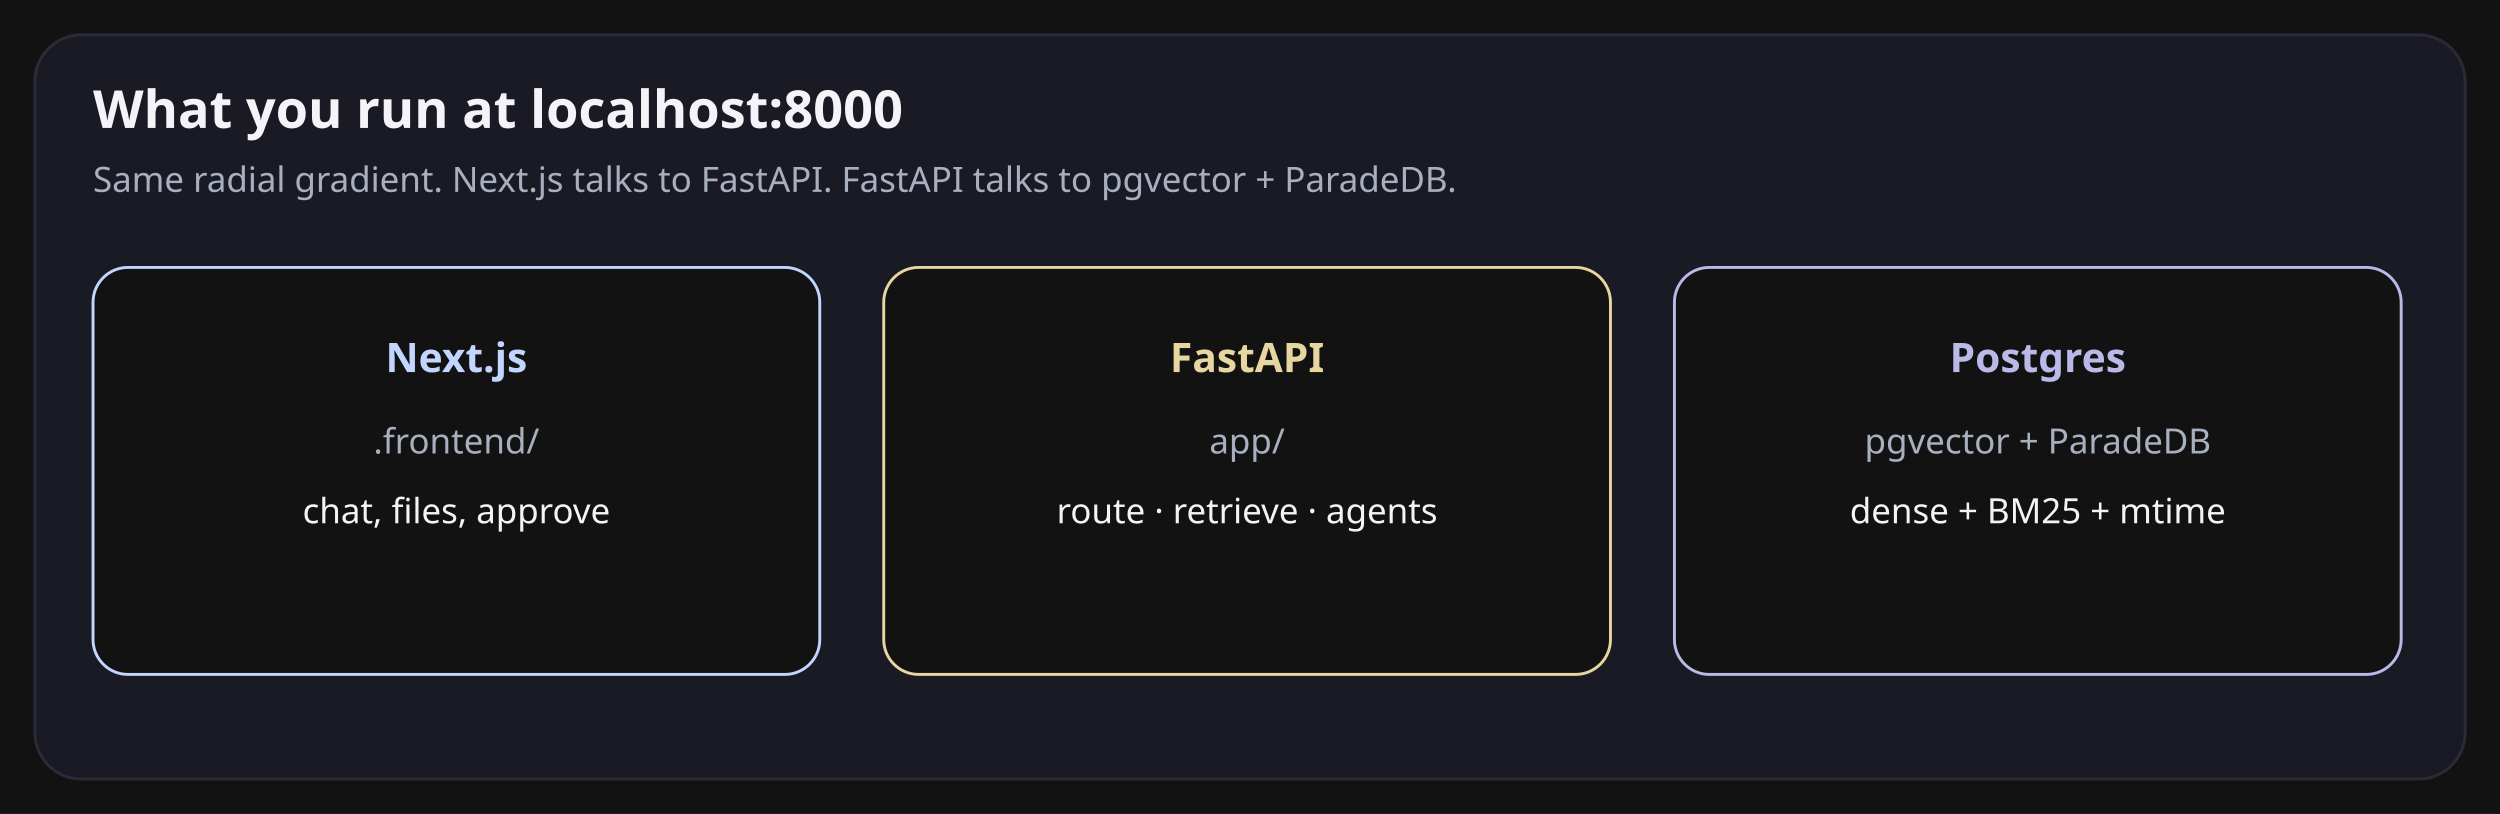
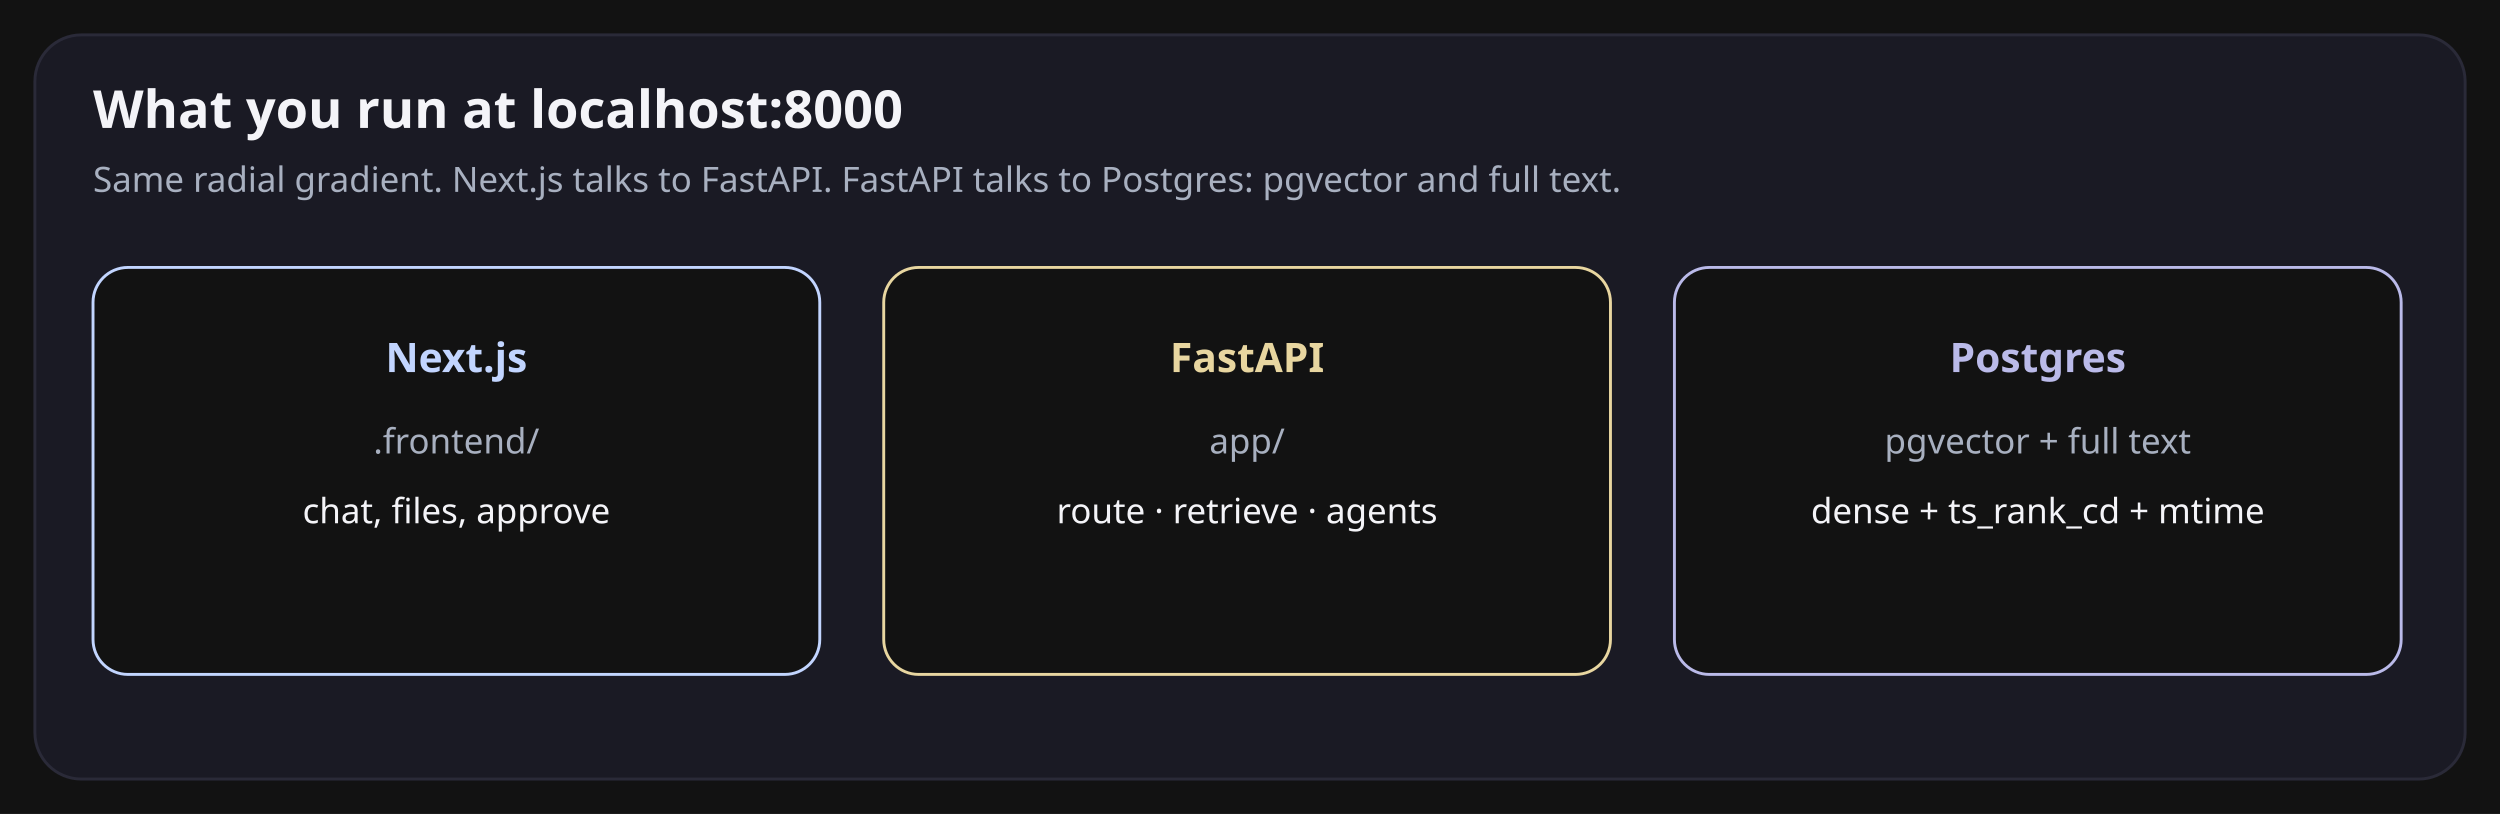
<svg xmlns="http://www.w3.org/2000/svg" width="860" height="280" viewBox="0 0 860 280">
  <rect width="860" height="280" fill="#121212" />
  <rect x="12" y="12" width="836" height="256" rx="16" fill="#1A1A24" stroke="#2A2A38" />
  <text x="32" y="44" fill="#F4F4F8" font-size="18" font-weight="700" font-family="ui-sans-serif, system-ui, sans-serif">What you run at localhost:8000</text>
-   <text x="32" y="66" fill="#A8B0C0" font-size="12" font-family="ui-sans-serif, system-ui, sans-serif">Same radial gradient. Next.js talks to FastAPI. FastAPI talks to pgvector + ParadeDB.</text>
+   <text x="32" y="66" fill="#A8B0C0" font-size="12" font-family="ui-sans-serif, system-ui, sans-serif">Same radial gradient. Next.js talks to FastAPI. FastAPI talks to Postgres: pgvector and full text.</text>
  <rect x="32" y="92" width="250" height="140" rx="12" fill="#121212" stroke="#C2D5FF" />
  <text x="157" y="128" text-anchor="middle" fill="#C2D5FF" font-size="14" font-weight="700" font-family="ui-sans-serif, system-ui, sans-serif">Next.js</text>
  <text x="157" y="156" text-anchor="middle" fill="#A8B0C0" font-size="12" font-family="ui-sans-serif, system-ui, sans-serif">.frontend/</text>
  <text x="157" y="180" text-anchor="middle" fill="#F4F4F8" font-size="12" font-family="ui-sans-serif, system-ui, sans-serif">chat, files, approve</text>
  <rect x="304" y="92" width="250" height="140" rx="12" fill="#121212" stroke="#E8D6A0" />
  <text x="429" y="128" text-anchor="middle" fill="#E8D6A0" font-size="14" font-weight="700" font-family="ui-sans-serif, system-ui, sans-serif">FastAPI</text>
  <text x="429" y="156" text-anchor="middle" fill="#A8B0C0" font-size="12" font-family="ui-sans-serif, system-ui, sans-serif">app/</text>
  <text x="429" y="180" text-anchor="middle" fill="#F4F4F8" font-size="12" font-family="ui-sans-serif, system-ui, sans-serif">route · retrieve · agents</text>
  <rect x="576" y="92" width="250" height="140" rx="12" fill="#121212" stroke="#BABAE9" />
  <text x="701" y="128" text-anchor="middle" fill="#BABAE9" font-size="14" font-weight="700" font-family="ui-sans-serif, system-ui, sans-serif">Postgres</text>
-   <text x="701" y="156" text-anchor="middle" fill="#A8B0C0" font-size="12" font-family="ui-sans-serif, system-ui, sans-serif">pgvector + ParadeDB</text>
-   <text x="701" y="180" text-anchor="middle" fill="#F4F4F8" font-size="12" font-family="ui-sans-serif, system-ui, sans-serif">dense + BM25 + mtime</text>
+   <text x="701" y="156" text-anchor="middle" fill="#A8B0C0" font-size="12" font-family="ui-sans-serif, system-ui, sans-serif">pgvector + full text</text>
+   <text x="701" y="180" text-anchor="middle" fill="#F4F4F8" font-size="12" font-family="ui-sans-serif, system-ui, sans-serif">dense + ts_rank_cd + mtime</text>
</svg>
